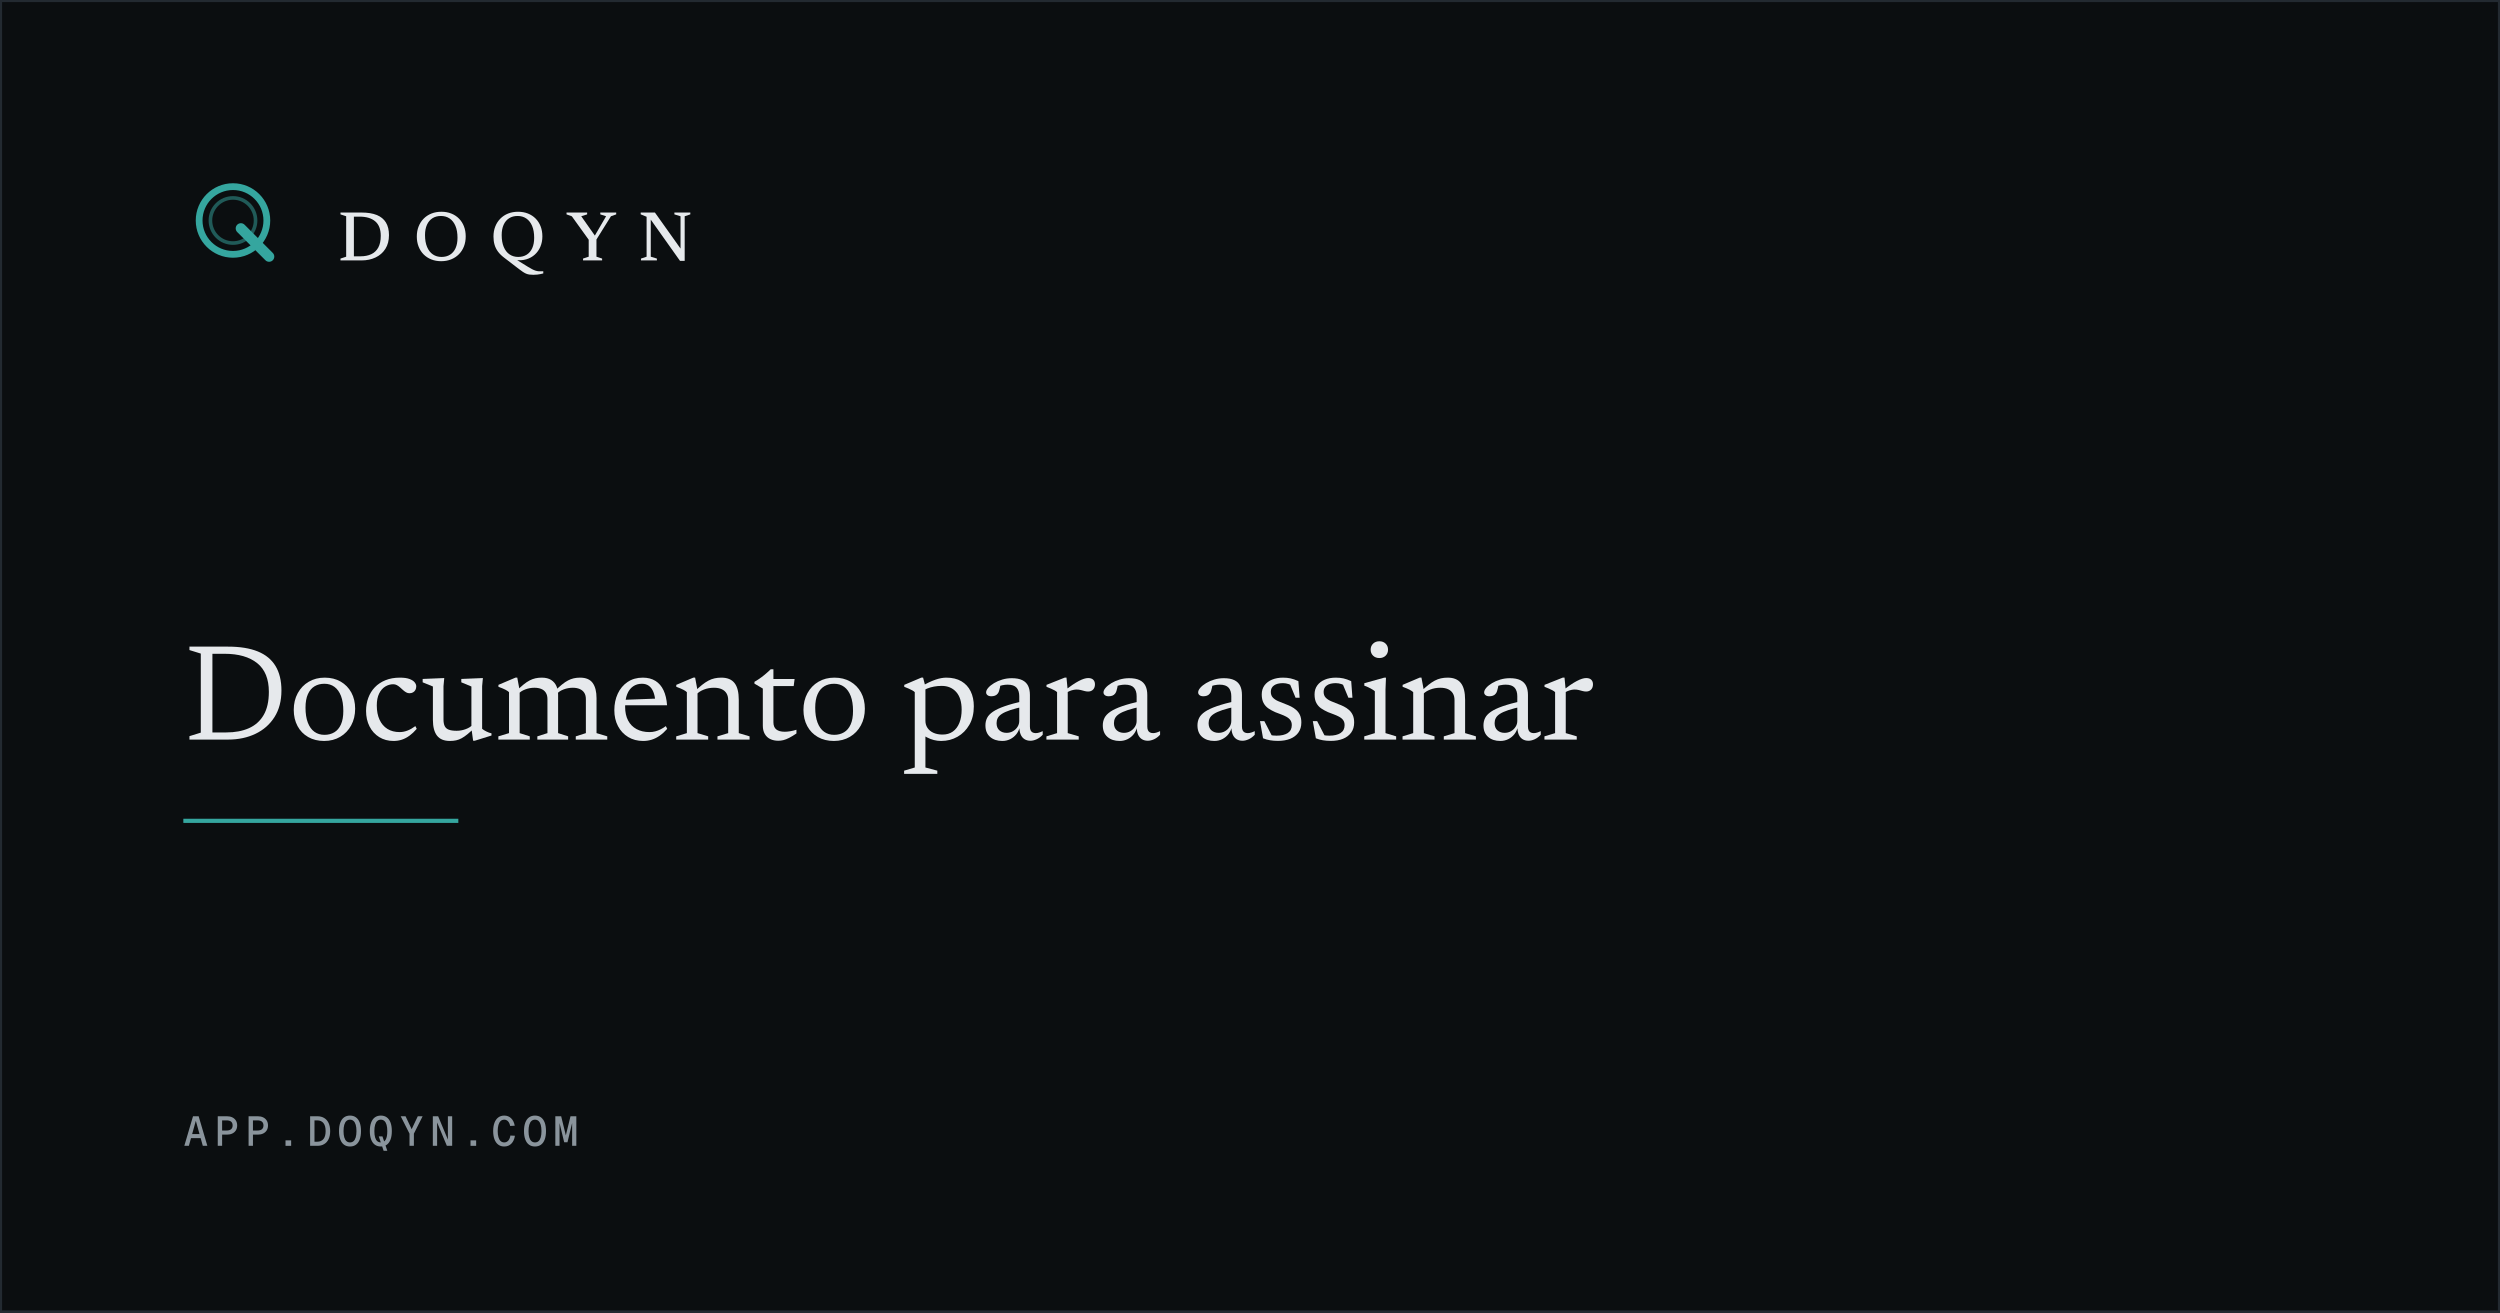
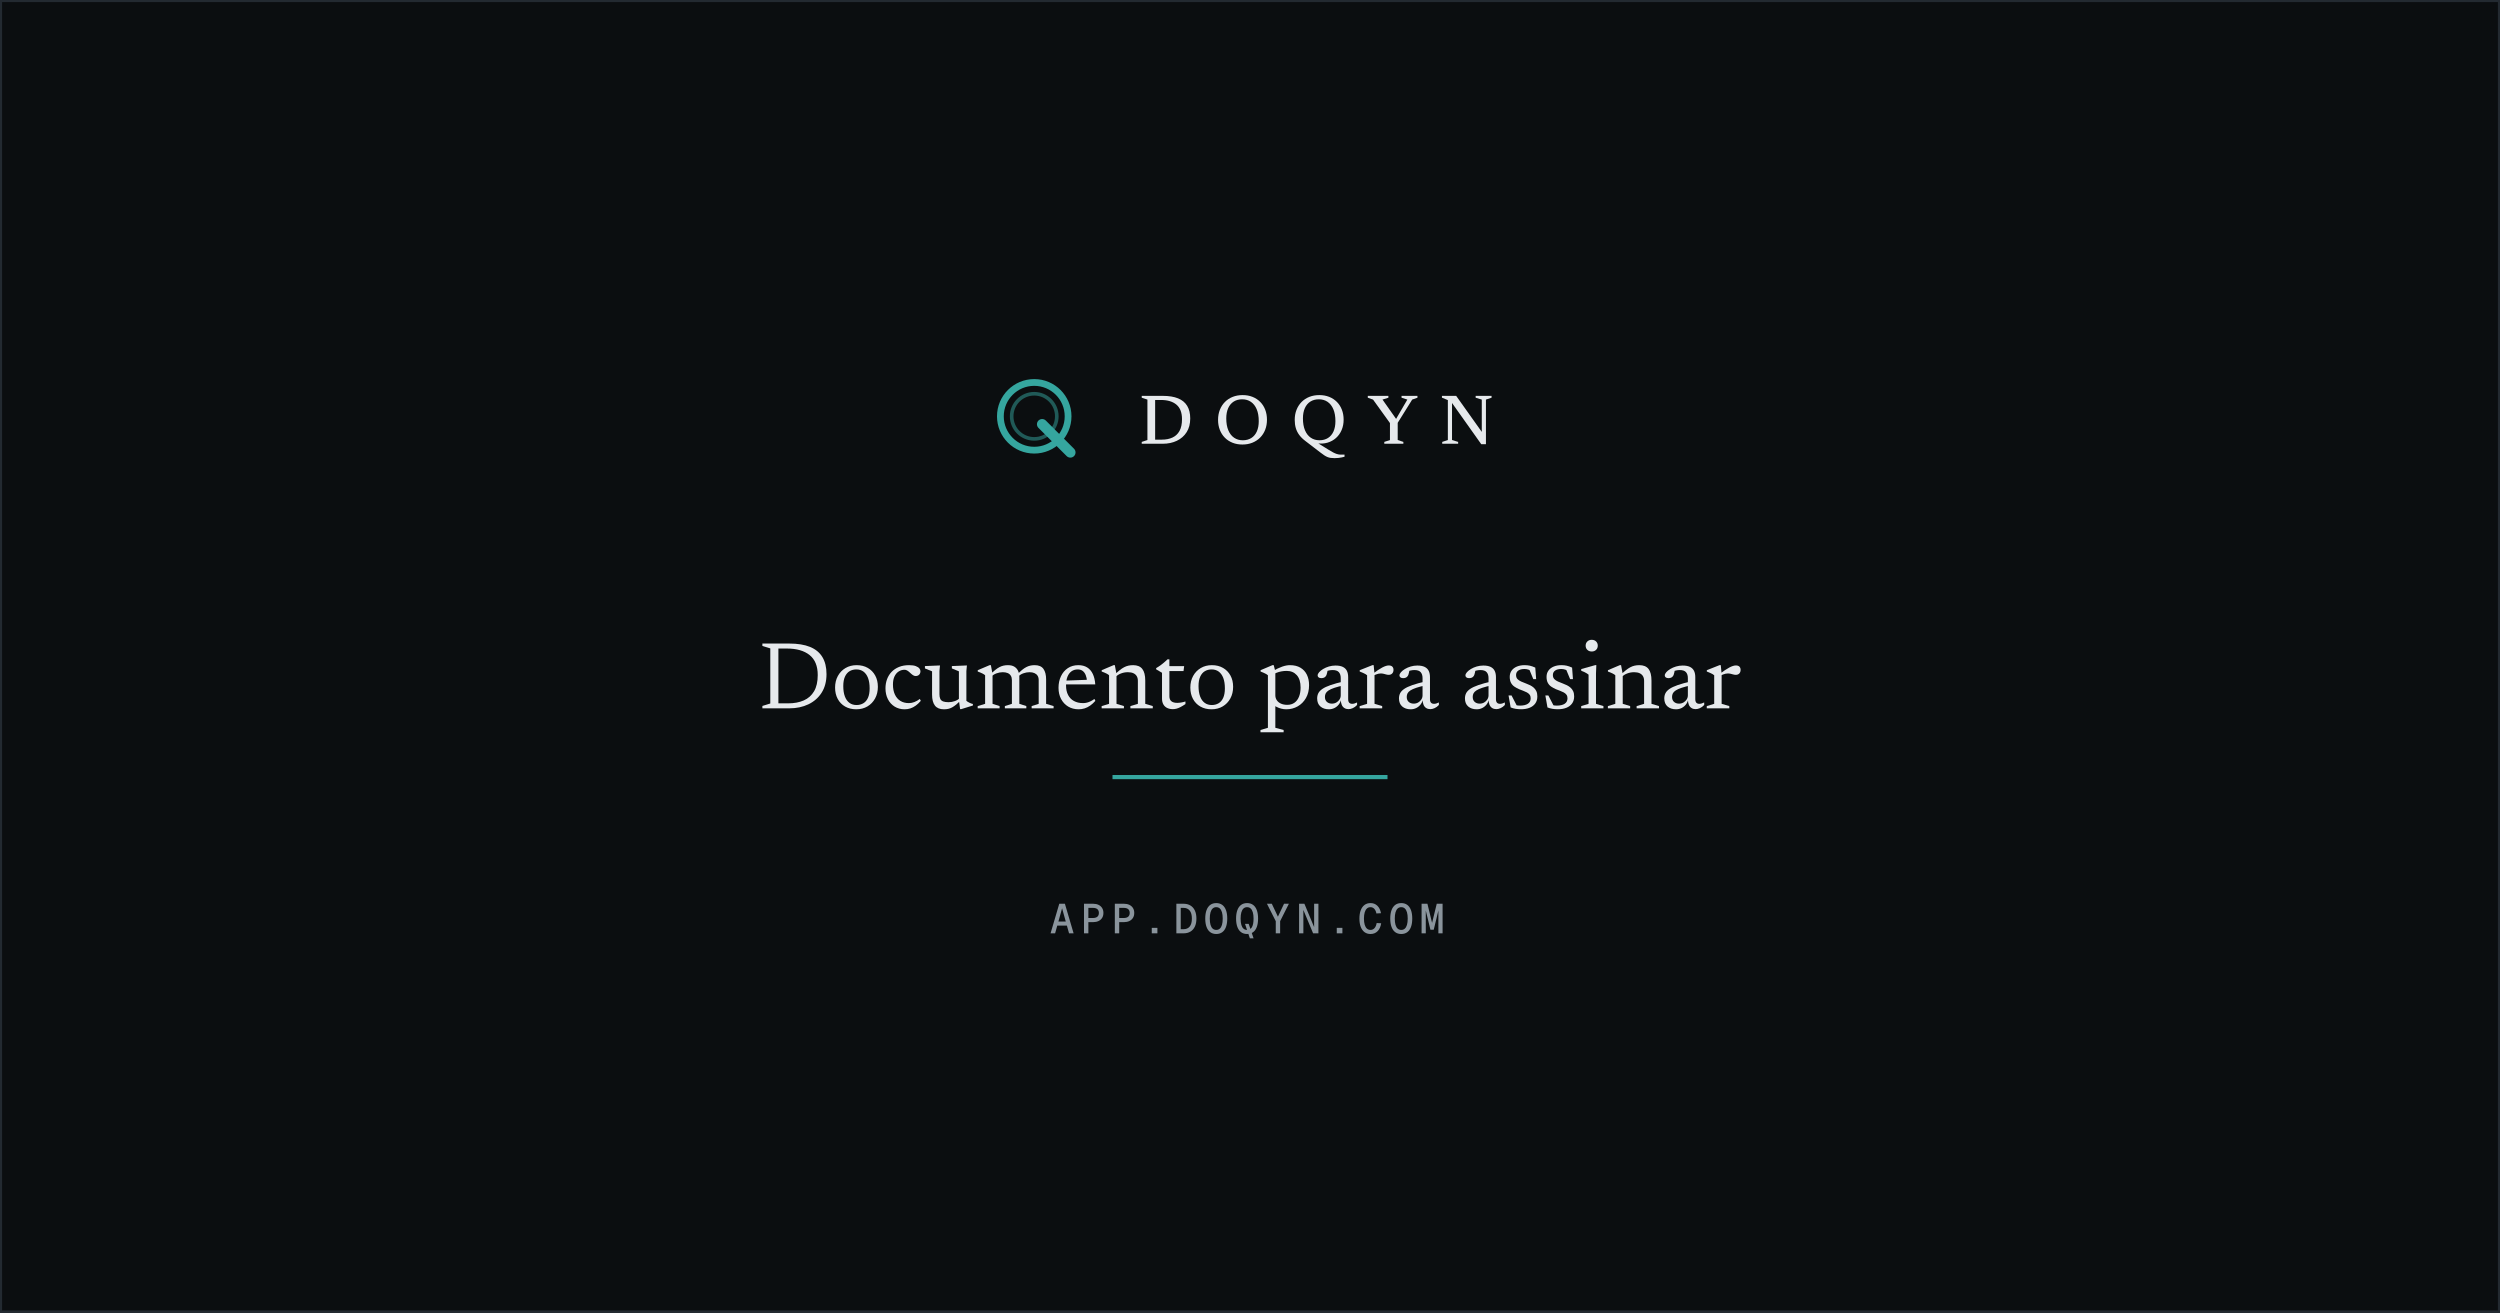
<svg xmlns="http://www.w3.org/2000/svg" width="1200" height="630" viewBox="0 0 1200 630">
  <rect width="1200" height="630" fill="#0b0e10" />
  <rect x="0" y="0" width="1200" height="630" fill="none" stroke="#232a31" stroke-width="2" />
-   <g transform="translate(88 82) scale(1.08333)" fill="none" stroke="#35A69F">
+   <g transform="translate(472.6 176) scale(1.08333)" fill="none" stroke="#35A69F">
    <circle cx="22" cy="22" r="15" stroke-width="3" />
    <circle cx="22" cy="22" r="10" stroke-width="1.6" opacity="0.5" />
    <path d="M25.5 25.5 L38 38" stroke-width="4.6" stroke-linecap="round" />
  </g>
-   <g transform="translate(162 125)" fill="#E6E9EC">
+   <g transform="translate(546.6 213)" fill="#E6E9EC">
    <path transform="translate(0.00 0) scale(0.017 -0.017)" d="M1221.399 693.8Q1221.399 971.2 1064.699 1103.599Q908 1235.999 626.202 1235.999H343.401L335.001 1352H677.602Q937.602 1352 1109.602 1282.0Q1281.602 1212 1367.602 1070.0Q1453.602 928 1453.602 714Q1453.602 487 1352.602 327.5Q1251.602 168 1076.102 84.0Q900.602 0 677.602 0H335.001L343.401 116.001H651.602Q825.201 116.001 952.9 175.601Q1080.599 235.201 1150.999 362.6Q1221.399 490 1221.399 693.8ZM84.2 0V52.2L244.799 105V1247L84.2 1299.8V1352H462.802V0Z" />
    <path transform="translate(36.50 0) scale(0.017 -0.017)" d="M786.201 1374Q939.201 1374 1065.101 1323.9Q1191.001 1273.8 1282.501 1181.4Q1374.001 1089 1423.501 961.4Q1473.001 833.8 1473.001 678Q1473.001 523.6 1422.901 395Q1372.801 266.4 1279.701 173.1Q1186.601 79.8 1059.901 28.9Q933.2 -22 779 -22Q627 -22 500.5 28.6Q374 79.2 283 171.6Q192 264 142.1 392.1Q92.2 520.2 92.2 674Q92.2 829.4 142.8 957.5Q193.4 1085.6 286 1179.5Q378.6 1273.4 505.7 1323.7Q632.8 1374 786.201 1374ZM791 98.001Q930 98.001 1031.299 162.001Q1132.599 226 1186.898 346.9Q1241.198 467.8 1241.198 637.799Q1241.198 837.2 1182.998 974.4Q1124.799 1111.599 1019.699 1183.299Q914.6 1254.999 774 1254.999Q635.201 1254.999 534.302 1190.999Q433.402 1127 378.702 1006.2Q324.003 885.4 324.003 715.201Q324.003 516.8 382.602 378.6Q441.202 240.401 546.402 169.201Q651.601 98.001 791 98.001Z" />
    <path transform="translate(73.30 0) scale(0.017 -0.017)" d="M810.598 -242.599 393.799 77.2Q285.799 158.6 219.299 248.8Q152.8 339 122.5 443.5Q92.2 548 92.2 674Q92.2 829.4 142.8 957.5Q193.4 1085.6 286 1179.5Q378.6 1273.4 505.7 1323.7Q632.8 1374 786.201 1374Q939.201 1374 1065.101 1323.9Q1191.001 1273.8 1282.501 1181.4Q1374.001 1089 1423.501 961.4Q1473.001 833.8 1473.001 678Q1473.001 520 1416.901 387.6Q1360.801 255.2 1258.301 163.2Q1155.801 71.2 1016.801 30.3Q877.801 -10.6 712.001 13.4L678.601 58.6L1060.001 -177.199Q1130.201 -219.999 1182.101 -247.199Q1234.001 -274.399 1279.901 -289.099Q1325.801 -303.799 1377.601 -307.099Q1429.401 -310.399 1498.401 -306.399V-367.2Q1462.601 -376.4 1421.501 -385.4Q1380.401 -394.4 1330.101 -400.3Q1279.801 -406.2 1218.2 -406.2Q1155.399 -406.2 1107.999 -399.5Q1060.599 -392.8 1017.498 -375.5Q974.398 -358.2 925.398 -326Q876.398 -293.8 810.598 -242.599ZM791 98.401Q930 98.401 1031.299 162.401Q1132.599 226.4 1186.898 347.2Q1241.198 468 1241.198 637.799Q1241.198 837.2 1182.998 974.4Q1124.799 1111.599 1019.699 1183.299Q914.6 1254.999 774 1254.999Q635.201 1254.999 534.302 1190.999Q433.402 1127 378.702 1006.2Q324.003 885.4 324.003 715.201Q324.003 517 382.602 378.901Q441.202 240.801 546.402 169.601Q651.601 98.401 791 98.401Z" />
    <path transform="translate(110.11 0) scale(0.017 -0.017)" d="M138.8 1246.2 -10.2 1299.8V1352H571.603V1299.8L405.203 1247.2L826.403 648.801L759.202 650.001L1106.802 1247.2L943.002 1299.8V1352H1392.202V1299.8L1244.003 1247.2L834.603 590.8V105L994.402 52.2V0H455.8V52.2L615.6 105V584Z" />
    <path transform="translate(144.18 0) scale(0.017 -0.017)" d="M246.399 105V1232.6L79.399 1301V1352H481.403L1263.601 251.202L1204.401 175.802V1247L1031.201 1299.8V1352H1480.801V1299.8L1321.801 1247V-12.8H1189.598L322.4 1209.8L364 1241V105L537 52.2V0H87.4V52.2Z" />
  </g>
-   <g transform="translate(88 355)" fill="#E6E9EC">
-     <path transform="translate(0.00 0) scale(0.033 -0.033)" d="M1244 694Q1244 976 1074.0 1112.0Q904 1248 599 1248H319V1352H651Q911 1352 1083.0 1282.0Q1255 1212 1341.0 1070.0Q1427 928 1427 714Q1427 487 1326.0 327.5Q1225 168 1049.5 84.0Q874 0 651 0H319V104H626Q814 104 952.5 165.0Q1091 226 1167.5 356.0Q1244 486 1244 694ZM89 0V50L254 101V1251L89 1302V1352H423V0Z" />
-     <path transform="translate(50.36 0) scale(0.033 -0.033)" d="M527 69Q608 69 670.0 106.0Q732 143 766.5 220.0Q801 297 801 416Q801 546 767.5 633.5Q734 721 672.5 766.5Q611 812 525 812Q444 812 382.5 775.0Q321 738 286.0 661.0Q251 584 251 464Q251 336 284.5 247.5Q318 159 380.0 114.0Q442 69 527 69ZM522 -20Q390 -20 290.0 37.0Q190 94 135.0 196.5Q80 299 80 432Q80 569 138.0 675.0Q196 781 297.5 841.0Q399 901 530 901Q663 901 762.5 843.5Q862 786 917.5 684.5Q973 583 973 449Q973 312 915.0 206.0Q857 100 755.5 40.0Q654 -20 522 -20Z" />
-     <path transform="translate(85.07 0) scale(0.033 -0.033)" d="M572 901Q661 901 713.0 881.0Q765 861 787.5 832.0Q810 803 810 775Q810 745 798.0 722.5Q786 700 763.5 687.0Q741 674 711 674Q686 674 663.0 687.0Q640 700 618.0 720.0Q596 740 574.0 759.5Q552 779 528.0 792.0Q504 805 476 805Q414 805 359.0 771.5Q304 738 270.0 669.5Q236 601 236 496Q236 376 276.0 289.0Q316 202 390.5 155.5Q465 109 568 109Q626 109 683.5 131.5Q741 154 797 196L817 156Q766 97 712.5 57.5Q659 18 601.5 -1.0Q544 -20 479 -20Q362 -20 271.5 36.0Q181 92 130.5 191.0Q80 290 80 418Q80 519 112.5 607.0Q145 695 207.5 760.5Q270 826 362.0 863.5Q454 901 572 901Z" />
-     <path transform="translate(113.92 0) scale(0.033 -0.033)" d="M332 294Q332 233 349.5 196.5Q367 160 409.0 144.0Q451 128 523 128Q591 128 655.5 152.0Q720 176 751 212L785 173Q728 117 682.5 79.5Q637 42 597.0 20.0Q557 -2 515.5 -11.0Q474 -20 425 -20Q298 -20 238.0 57.0Q178 134 178 287V772L29 833V882L343 895L332 776ZM763 -17 738 165V772L591 833V882L905 895L894 776V157Q903 148 919.5 138.0Q936 128 955.5 118.0Q975 108 994.5 101.0Q1014 94 1030 91V59L786 -17Z" />
-     <path transform="translate(149.33 0) scale(0.033 -0.033)" d="M367 713V94L514 47V0H57V47L212 94V690Q196 706 161.0 724.5Q126 743 58 768V796L308 902H332ZM926 653V94L1072 47V0H624V47L771 94V589Q771 644 748.0 681.0Q725 718 682.5 736.0Q640 754 581 754Q514 754 449.5 730.0Q385 706 355 670L322 708Q378 764 423.5 801.0Q469 838 511.5 860.0Q554 882 596.5 891.5Q639 901 688 901Q773 901 825.5 867.0Q878 833 902.0 777.0Q926 721 926 653ZM1485 602V94L1641 47V0H1183V47L1330 94V588Q1330 645 1306.5 681.0Q1283 717 1240.5 735.5Q1198 754 1140 754Q1072 754 1007.5 730.0Q943 706 913 669L880 708Q936 763 982.0 800.5Q1028 838 1070.0 860.0Q1112 882 1154.5 891.5Q1197 901 1246 901Q1373 901 1429.0 823.5Q1485 746 1485 602Z" />
-     <path transform="translate(204.24 0) scale(0.033 -0.033)" d="M494 901Q602 901 677.5 854.0Q753 807 795.5 717.5Q838 628 847 499H208L209 578L742 598L676 559Q670 638 647.0 694.5Q624 751 583.0 781.5Q542 812 481 812Q407 812 352.0 773.5Q297 735 267.0 660.5Q237 586 237 476Q237 360 280.0 278.0Q323 196 403.0 152.5Q483 109 592 109Q635 109 675.0 119.5Q715 130 754.0 149.5Q793 169 829 196L849 156Q797 97 741.0 57.5Q685 18 625.0 -1.0Q565 -20 499 -20Q376 -20 281.5 37.0Q187 94 133.5 195.0Q80 296 80 428Q80 561 130.0 668.0Q180 775 273.0 838.0Q366 901 494 901Z" />
-     <path transform="translate(234.70 0) scale(0.033 -0.033)" d="M367 713V94L522 47V0H57V47L212 94V690Q196 706 161.0 724.5Q126 743 58 768V796L308 902H332ZM657 47 813 94V574Q813 631 789.5 671.0Q766 711 720.0 732.5Q674 754 605 754Q527 754 458.5 727.0Q390 700 358 662L322 695Q382 755 431.5 794.5Q481 834 525.5 857.5Q570 881 616.0 891.0Q662 901 714 901Q843 901 905.0 822.5Q967 744 967 577V94L1124 47V0H657Z" />
-     <path transform="translate(272.48 0) scale(0.033 -0.033)" d="M326 252Q326 181 368.0 147.5Q410 114 490 114Q526 114 569.0 121.0Q612 128 661 143V89Q600 48 554.0 24.5Q508 1 471.0 -8.0Q434 -17 399 -17Q331 -17 280.0 7.5Q229 32 200.5 81.5Q172 131 172 203V742L50 814V840Q78 856 103.0 872.5Q128 889 151.5 906.5Q175 924 197.0 942.0Q219 960 241.5 980.5Q264 1001 287 1023H326V850ZM266 778 267 881H634L621 778Z" />
-     <path transform="translate(295.02 0) scale(0.033 -0.033)" d="M527 69Q608 69 670.0 106.0Q732 143 766.5 220.0Q801 297 801 416Q801 546 767.5 633.5Q734 721 672.5 766.5Q611 812 525 812Q444 812 382.5 775.0Q321 738 286.0 661.0Q251 584 251 464Q251 336 284.5 247.5Q318 159 380.0 114.0Q442 69 527 69ZM522 -20Q390 -20 290.0 37.0Q190 94 135.0 196.5Q80 299 80 432Q80 569 138.0 675.0Q196 781 297.5 841.0Q399 901 530 901Q663 901 762.5 843.5Q862 786 917.5 684.5Q973 583 973 449Q973 312 915.0 206.0Q857 100 755.5 40.0Q654 -20 522 -20Z" />
-     <path transform="translate(344.85 0) scale(0.033 -0.033)" d="M871 435Q871 604 791.5 692.5Q712 781 581 781Q523 781 469.5 771.0Q416 761 368.0 741.5Q320 722 278 692V769Q338 805 390.5 830.0Q443 855 489.0 871.0Q535 887 574.5 894.0Q614 901 647 901Q778 901 867.0 848.5Q956 796 1002.0 702.0Q1048 608 1048 484Q1048 328 983.0 215.0Q918 102 810.5 41.0Q703 -20 573 -20Q517 -20 466.0 -6.5Q415 7 366.5 32.0Q318 57 271 93H344V-406L517 -452V-499H34V-452L189 -406V690Q176 703 154.5 715.0Q133 727 103.0 740.5Q73 754 36 768V796L286 902H310L344 770V273Q344 214 375.0 168.5Q406 123 462.0 98.0Q518 73 593 73Q681 73 743.0 117.0Q805 161 838.0 243.0Q871 325 871 435Z" />
-     <path transform="translate(382.07 0) scale(0.033 -0.033)" d="M652 563 657 482Q531 456 451.0 429.0Q371 402 327.5 373.5Q284 345 267.5 312.0Q251 279 251 239Q251 171 292.0 134.5Q333 98 397 98Q448 98 489.5 122.0Q531 146 556.0 185.5Q581 225 581 271V631Q581 710 542.0 754.5Q503 799 411 799Q376 799 334.5 790.5Q293 782 255 764L310 815Q306 784 300.0 755.5Q294 727 286.5 704.5Q279 682 267 668Q251 647 226.5 638.5Q202 630 175 630Q139 630 119.0 646.0Q99 662 99 686Q99 718 130.0 753.5Q161 789 214.0 821.0Q267 853 333.5 873.0Q400 893 472 893Q567 893 625.0 864.5Q683 836 709.5 782.0Q736 728 736 649V190Q736 157 745.5 136.0Q755 115 774.0 104.5Q793 94 821 94Q844 94 870.0 102.0Q896 110 922 123V70Q880 25 832.5 4.0Q785 -17 744 -17Q694 -17 657.5 6.0Q621 29 602.0 73.0Q583 117 583 180L589 188Q576 126 539.5 79.5Q503 33 450.0 6.5Q397 -20 334 -20Q225 -20 157.0 38.5Q89 97 89 207Q89 266 113.0 314.5Q137 363 198.0 405.0Q259 447 369.5 485.5Q480 524 652 563Z" />
-     <path transform="translate(412.40 0) scale(0.033 -0.033)" d="M664 895Q714 895 738.5 870.0Q763 845 763 804Q763 756 736.0 727.5Q709 699 663 699Q637 699 610.5 706.5Q584 714 556.0 721.0Q528 728 496 728Q473 728 446.0 722.0Q419 716 392.0 704.5Q365 693 344 677L320 712Q384 761 435.0 795.5Q486 830 528.0 852.0Q570 874 603.5 884.5Q637 895 664 895ZM367 713V94L527 47V0H57V47L212 94V690Q199 703 177.0 715.0Q155 727 125.0 740.5Q95 754 58 768V796L325 902H349Z" />
-     <path transform="translate(438.41 0) scale(0.033 -0.033)" d="M652 563 657 482Q531 456 451.0 429.0Q371 402 327.5 373.5Q284 345 267.5 312.0Q251 279 251 239Q251 171 292.0 134.5Q333 98 397 98Q448 98 489.5 122.0Q531 146 556.0 185.5Q581 225 581 271V631Q581 710 542.0 754.5Q503 799 411 799Q376 799 334.5 790.5Q293 782 255 764L310 815Q306 784 300.0 755.5Q294 727 286.5 704.5Q279 682 267 668Q251 647 226.5 638.5Q202 630 175 630Q139 630 119.0 646.0Q99 662 99 686Q99 718 130.0 753.5Q161 789 214.0 821.0Q267 853 333.5 873.0Q400 893 472 893Q567 893 625.0 864.5Q683 836 709.5 782.0Q736 728 736 649V190Q736 157 745.5 136.0Q755 115 774.0 104.5Q793 94 821 94Q844 94 870.0 102.0Q896 110 922 123V70Q880 25 832.5 4.0Q785 -17 744 -17Q694 -17 657.5 6.0Q621 29 602.0 73.0Q583 117 583 180L589 188Q576 126 539.5 79.5Q503 33 450.0 6.5Q397 -20 334 -20Q225 -20 157.0 38.5Q89 97 89 207Q89 266 113.0 314.5Q137 363 198.0 405.0Q259 447 369.5 485.5Q480 524 652 563Z" />
-     <path transform="translate(483.85 0) scale(0.033 -0.033)" d="M652 563 657 482Q531 456 451.0 429.0Q371 402 327.5 373.5Q284 345 267.5 312.0Q251 279 251 239Q251 171 292.0 134.5Q333 98 397 98Q448 98 489.5 122.0Q531 146 556.0 185.5Q581 225 581 271V631Q581 710 542.0 754.5Q503 799 411 799Q376 799 334.5 790.5Q293 782 255 764L310 815Q306 784 300.0 755.5Q294 727 286.5 704.5Q279 682 267 668Q251 647 226.5 638.5Q202 630 175 630Q139 630 119.0 646.0Q99 662 99 686Q99 718 130.0 753.5Q161 789 214.0 821.0Q267 853 333.5 873.0Q400 893 472 893Q567 893 625.0 864.5Q683 836 709.5 782.0Q736 728 736 649V190Q736 157 745.5 136.0Q755 115 774.0 104.5Q793 94 821 94Q844 94 870.0 102.0Q896 110 922 123V70Q880 25 832.5 4.0Q785 -17 744 -17Q694 -17 657.5 6.0Q621 29 602.0 73.0Q583 117 583 180L589 188Q576 126 539.5 79.5Q503 33 450.0 6.5Q397 -20 334 -20Q225 -20 157.0 38.5Q89 97 89 207Q89 266 113.0 314.5Q137 363 198.0 405.0Q259 447 369.5 485.5Q480 524 652 563Z" />
-     <path transform="translate(514.17 0) scale(0.033 -0.033)" d="M415 901Q474 901 524.5 890.0Q575 879 638 850L656 609H597L496 853L579 765Q536 793 496.5 807.0Q457 821 414 821Q330 821 283.5 788.0Q237 755 237 695Q237 642 266.5 611.0Q296 580 344.0 559.0Q392 538 448 517Q490 502 531.0 481.5Q572 461 606.0 431.0Q640 401 660.5 357.0Q681 313 681 248Q681 162 638.0 102.0Q595 42 519.0 11.5Q443 -19 342 -19Q280 -19 226.0 -10.0Q172 -1 124 19L80 268H143L274 14L152 96Q190 79 218.0 70.5Q246 62 270.5 59.5Q295 57 320 57Q425 57 483.5 95.5Q542 134 542 210Q542 255 520.5 284.0Q499 313 462.5 332.5Q426 352 383.5 367.5Q341 383 301 399Q247 423 202.5 453.0Q158 483 131.5 532.0Q105 581 105 657Q105 734 145.0 788.5Q185 843 255.0 872.0Q325 901 415 901Z" />
-     <path transform="translate(539.52 0) scale(0.033 -0.033)" d="M415 901Q474 901 524.5 890.0Q575 879 638 850L656 609H597L496 853L579 765Q536 793 496.5 807.0Q457 821 414 821Q330 821 283.5 788.0Q237 755 237 695Q237 642 266.5 611.0Q296 580 344.0 559.0Q392 538 448 517Q490 502 531.0 481.5Q572 461 606.0 431.0Q640 401 660.5 357.0Q681 313 681 248Q681 162 638.0 102.0Q595 42 519.0 11.5Q443 -19 342 -19Q280 -19 226.0 -10.0Q172 -1 124 19L80 268H143L274 14L152 96Q190 79 218.0 70.5Q246 62 270.5 59.5Q295 57 320 57Q425 57 483.5 95.5Q542 134 542 210Q542 255 520.5 284.0Q499 313 462.5 332.5Q426 352 383.5 367.5Q341 383 301 399Q247 423 202.5 453.0Q158 483 131.5 532.0Q105 581 105 657Q105 734 145.0 788.5Q185 843 255.0 872.0Q325 901 415 901Z" />
-     <path transform="translate(564.86 0) scale(0.033 -0.033)" d="M280 1186Q224 1186 188.5 1220.5Q153 1255 153 1308Q153 1361 188.5 1395.5Q224 1430 280 1430Q336 1430 371.0 1395.5Q406 1361 406 1308Q406 1255 371.0 1220.5Q336 1186 280 1186ZM376 901 369 728V94L524 47V0H60V47L214 94V703Q203 714 178.0 729.0Q153 744 122.5 759.0Q92 774 61 784V820L351 901Z" />
-     <path transform="translate(583.34 0) scale(0.033 -0.033)" d="M367 713V94L522 47V0H57V47L212 94V690Q196 706 161.0 724.5Q126 743 58 768V796L308 902H332ZM657 47 813 94V574Q813 631 789.5 671.0Q766 711 720.0 732.5Q674 754 605 754Q527 754 458.5 727.0Q390 700 358 662L322 695Q382 755 431.5 794.5Q481 834 525.5 857.5Q570 881 616.0 891.0Q662 901 714 901Q843 901 905.0 822.5Q967 744 967 577V94L1124 47V0H657Z" />
-     <path transform="translate(621.13 0) scale(0.033 -0.033)" d="M652 563 657 482Q531 456 451.0 429.0Q371 402 327.5 373.5Q284 345 267.5 312.0Q251 279 251 239Q251 171 292.0 134.5Q333 98 397 98Q448 98 489.5 122.0Q531 146 556.0 185.5Q581 225 581 271V631Q581 710 542.0 754.5Q503 799 411 799Q376 799 334.5 790.5Q293 782 255 764L310 815Q306 784 300.0 755.5Q294 727 286.5 704.5Q279 682 267 668Q251 647 226.5 638.5Q202 630 175 630Q139 630 119.0 646.0Q99 662 99 686Q99 718 130.0 753.5Q161 789 214.0 821.0Q267 853 333.5 873.0Q400 893 472 893Q567 893 625.0 864.5Q683 836 709.5 782.0Q736 728 736 649V190Q736 157 745.5 136.0Q755 115 774.0 104.5Q793 94 821 94Q844 94 870.0 102.0Q896 110 922 123V70Q880 25 832.5 4.0Q785 -17 744 -17Q694 -17 657.5 6.0Q621 29 602.0 73.0Q583 117 583 180L589 188Q576 126 539.5 79.5Q503 33 450.0 6.5Q397 -20 334 -20Q225 -20 157.0 38.5Q89 97 89 207Q89 266 113.0 314.5Q137 363 198.0 405.0Q259 447 369.5 485.5Q480 524 652 563Z" />
-     <path transform="translate(651.45 0) scale(0.033 -0.033)" d="M664 895Q714 895 738.5 870.0Q763 845 763 804Q763 756 736.0 727.5Q709 699 663 699Q637 699 610.5 706.5Q584 714 556.0 721.0Q528 728 496 728Q473 728 446.0 722.0Q419 716 392.0 704.5Q365 693 344 677L320 712Q384 761 435.0 795.5Q486 830 528.0 852.0Q570 874 603.5 884.5Q637 895 664 895ZM367 713V94L527 47V0H57V47L212 94V690Q199 703 177.0 715.0Q155 727 125.0 740.5Q95 754 58 768V796L325 902H349Z" />
+   <g transform="translate(363.9 340)" fill="#E6E9EC">
+     <path transform="translate(0.00 0) scale(0.023 -0.023)" d="M1244 694Q1244 976 1074.0 1112.0Q904 1248 599 1248H319V1352H651Q911 1352 1083.0 1282.0Q1255 1212 1341.0 1070.0Q1427 928 1427 714Q1427 487 1326.0 327.5Q1225 168 1049.5 84.0Q874 0 651 0H319V104H626Q814 104 952.5 165.0Q1091 226 1167.5 356.0Q1244 486 1244 694ZM89 0V50L254 101V1251L89 1302V1352H423V0Z" />
+     <path transform="translate(35.10 0) scale(0.023 -0.023)" d="M527 69Q608 69 670.0 106.0Q732 143 766.5 220.0Q801 297 801 416Q801 546 767.5 633.5Q734 721 672.5 766.5Q611 812 525 812Q444 812 382.5 775.0Q321 738 286.0 661.0Q251 584 251 464Q251 336 284.5 247.5Q318 159 380.0 114.0Q442 69 527 69ZM522 -20Q390 -20 290.0 37.0Q190 94 135.0 196.5Q80 299 80 432Q80 569 138.0 675.0Q196 781 297.5 841.0Q399 901 530 901Q663 901 762.5 843.5Q862 786 917.5 684.5Q973 583 973 449Q973 312 915.0 206.0Q857 100 755.5 40.0Q654 -20 522 -20Z" />
+     <path transform="translate(59.29 0) scale(0.023 -0.023)" d="M572 901Q661 901 713.0 881.0Q765 861 787.5 832.0Q810 803 810 775Q810 745 798.0 722.5Q786 700 763.5 687.0Q741 674 711 674Q686 674 663.0 687.0Q640 700 618.0 720.0Q596 740 574.0 759.5Q552 779 528.0 792.0Q504 805 476 805Q414 805 359.0 771.5Q304 738 270.0 669.5Q236 601 236 496Q236 376 276.0 289.0Q316 202 390.5 155.5Q465 109 568 109Q626 109 683.5 131.5Q741 154 797 196L817 156Q766 97 712.5 57.5Q659 18 601.5 -1.0Q544 -20 479 -20Q362 -20 271.5 36.0Q181 92 130.5 191.0Q80 290 80 418Q80 519 112.5 607.0Q145 695 207.5 760.5Q270 826 362.0 863.5Q454 901 572 901Z" />
+     <path transform="translate(79.40 0) scale(0.023 -0.023)" d="M332 294Q332 233 349.5 196.5Q367 160 409.0 144.0Q451 128 523 128Q591 128 655.5 152.0Q720 176 751 212L785 173Q728 117 682.5 79.5Q637 42 597.0 20.0Q557 -2 515.5 -11.0Q474 -20 425 -20Q298 -20 238.0 57.0Q178 134 178 287V772L29 833V882L343 895L332 776ZM763 -17 738 165V772L591 833V882L905 895L894 776V157Q903 148 919.5 138.0Q936 128 955.5 118.0Q975 108 994.5 101.0Q1014 94 1030 91V59L786 -17Z" />
+     <path transform="translate(104.08 0) scale(0.023 -0.023)" d="M367 713V94L514 47V0H57V47L212 94V690Q196 706 161.0 724.5Q126 743 58 768V796L308 902H332ZM926 653V94L1072 47V0H624V47L771 94V589Q771 644 748.0 681.0Q725 718 682.5 736.0Q640 754 581 754Q514 754 449.5 730.0Q385 706 355 670L322 708Q378 764 423.5 801.0Q469 838 511.5 860.0Q554 882 596.5 891.5Q639 901 688 901Q773 901 825.5 867.0Q878 833 902.0 777.0Q926 721 926 653ZM1485 602V94L1641 47V0H1183V47L1330 94V588Q1330 645 1306.5 681.0Q1283 717 1240.5 735.5Q1198 754 1140 754Q1072 754 1007.5 730.0Q943 706 913 669L880 708Q936 763 982.0 800.5Q1028 838 1070.0 860.0Q1112 882 1154.5 891.5Q1197 901 1246 901Q1373 901 1429.0 823.5Q1485 746 1485 602Z" />
+     <path transform="translate(142.35 0) scale(0.023 -0.023)" d="M494 901Q602 901 677.5 854.0Q753 807 795.5 717.5Q838 628 847 499H208L209 578L742 598L676 559Q670 638 647.0 694.5Q624 751 583.0 781.5Q542 812 481 812Q407 812 352.0 773.5Q297 735 267.0 660.5Q237 586 237 476Q237 360 280.0 278.0Q323 196 403.0 152.5Q483 109 592 109Q635 109 675.0 119.5Q715 130 754.0 149.5Q793 169 829 196L849 156Q797 97 741.0 57.5Q685 18 625.0 -1.0Q565 -20 499 -20Q376 -20 281.5 37.0Q187 94 133.5 195.0Q80 296 80 428Q80 561 130.0 668.0Q180 775 273.0 838.0Q366 901 494 901Z" />
+     <path transform="translate(163.58 0) scale(0.023 -0.023)" d="M367 713V94L522 47V0H57V47L212 94V690Q196 706 161.0 724.5Q126 743 58 768V796L308 902H332ZM657 47 813 94V574Q813 631 789.5 671.0Q766 711 720.0 732.5Q674 754 605 754Q527 754 458.5 727.0Q390 700 358 662L322 695Q382 755 431.5 794.5Q481 834 525.5 857.5Q570 881 616.0 891.0Q662 901 714 901Q843 901 905.0 822.5Q967 744 967 577V94L1124 47V0H657Z" />
+     <path transform="translate(189.91 0) scale(0.023 -0.023)" d="M326 252Q326 181 368.0 147.5Q410 114 490 114Q526 114 569.0 121.0Q612 128 661 143V89Q600 48 554.0 24.5Q508 1 471.0 -8.0Q434 -17 399 -17Q331 -17 280.0 7.5Q229 32 200.5 81.5Q172 131 172 203V742L50 814V840Q78 856 103.0 872.5Q128 889 151.5 906.5Q175 924 197.0 942.0Q219 960 241.5 980.5Q264 1001 287 1023H326V850ZM266 778 267 881H634L621 778Z" />
+     <path transform="translate(205.62 0) scale(0.023 -0.023)" d="M527 69Q608 69 670.0 106.0Q732 143 766.5 220.0Q801 297 801 416Q801 546 767.5 633.5Q734 721 672.5 766.5Q611 812 525 812Q444 812 382.5 775.0Q321 738 286.0 661.0Q251 584 251 464Q251 336 284.5 247.5Q318 159 380.0 114.0Q442 69 527 69ZM522 -20Q390 -20 290.0 37.0Q190 94 135.0 196.5Q80 299 80 432Q80 569 138.0 675.0Q196 781 297.5 841.0Q399 901 530 901Q663 901 762.5 843.5Q862 786 917.5 684.5Q973 583 973 449Q973 312 915.0 206.0Q857 100 755.5 40.0Q654 -20 522 -20Z" />
+     <path transform="translate(240.35 0) scale(0.023 -0.023)" d="M871 435Q871 604 791.5 692.5Q712 781 581 781Q523 781 469.5 771.0Q416 761 368.0 741.5Q320 722 278 692V769Q338 805 390.5 830.0Q443 855 489.0 871.0Q535 887 574.5 894.0Q614 901 647 901Q778 901 867.0 848.5Q956 796 1002.0 702.0Q1048 608 1048 484Q1048 328 983.0 215.0Q918 102 810.5 41.0Q703 -20 573 -20Q517 -20 466.0 -6.5Q415 7 366.5 32.0Q318 57 271 93H344V-406L517 -452V-499H34V-452L189 -406V690Q176 703 154.5 715.0Q133 727 103.0 740.5Q73 754 36 768V796L286 902H310L344 770V273Q344 214 375.0 168.5Q406 123 462.0 98.0Q518 73 593 73Q681 73 743.0 117.0Q805 161 838.0 243.0Q871 325 871 435Z" />
+     <path transform="translate(266.29 0) scale(0.023 -0.023)" d="M652 563 657 482Q531 456 451.0 429.0Q371 402 327.5 373.5Q284 345 267.5 312.0Q251 279 251 239Q251 171 292.0 134.5Q333 98 397 98Q448 98 489.5 122.0Q531 146 556.0 185.5Q581 225 581 271V631Q581 710 542.0 754.5Q503 799 411 799Q376 799 334.5 790.5Q293 782 255 764L310 815Q306 784 300.0 755.5Q294 727 286.5 704.5Q279 682 267 668Q251 647 226.5 638.5Q202 630 175 630Q139 630 119.0 646.0Q99 662 99 686Q99 718 130.0 753.5Q161 789 214.0 821.0Q267 853 333.5 873.0Q400 893 472 893Q567 893 625.0 864.5Q683 836 709.5 782.0Q736 728 736 649V190Q736 157 745.5 136.0Q755 115 774.0 104.5Q793 94 821 94Q844 94 870.0 102.0Q896 110 922 123V70Q880 25 832.5 4.0Q785 -17 744 -17Q694 -17 657.5 6.0Q621 29 602.0 73.0Q583 117 583 180L589 188Q576 126 539.5 79.5Q503 33 450.0 6.5Q397 -20 334 -20Q225 -20 157.0 38.5Q89 97 89 207Q89 266 113.0 314.5Q137 363 198.0 405.0Q259 447 369.5 485.5Q480 524 652 563Z" />
+     <path transform="translate(287.43 0) scale(0.023 -0.023)" d="M664 895Q714 895 738.5 870.0Q763 845 763 804Q763 756 736.0 727.5Q709 699 663 699Q637 699 610.5 706.5Q584 714 556.0 721.0Q528 728 496 728Q473 728 446.0 722.0Q419 716 392.0 704.5Q365 693 344 677L320 712Q384 761 435.0 795.5Q486 830 528.0 852.0Q570 874 603.5 884.5Q637 895 664 895ZM367 713V94L527 47V0H57V47L212 94V690Q199 703 177.0 715.0Q155 727 125.0 740.5Q95 754 58 768V796L325 902H349Z" />
+     <path transform="translate(305.56 0) scale(0.023 -0.023)" d="M652 563 657 482Q531 456 451.0 429.0Q371 402 327.5 373.5Q284 345 267.5 312.0Q251 279 251 239Q251 171 292.0 134.5Q333 98 397 98Q448 98 489.5 122.0Q531 146 556.0 185.5Q581 225 581 271V631Q581 710 542.0 754.5Q503 799 411 799Q376 799 334.5 790.5Q293 782 255 764L310 815Q306 784 300.0 755.5Q294 727 286.5 704.5Q279 682 267 668Q251 647 226.5 638.5Q202 630 175 630Q139 630 119.0 646.0Q99 662 99 686Q99 718 130.0 753.5Q161 789 214.0 821.0Q267 853 333.5 873.0Q400 893 472 893Q567 893 625.0 864.5Q683 836 709.5 782.0Q736 728 736 649V190Q736 157 745.5 136.0Q755 115 774.0 104.5Q793 94 821 94Q844 94 870.0 102.0Q896 110 922 123V70Q880 25 832.5 4.0Q785 -17 744 -17Q694 -17 657.5 6.0Q621 29 602.0 73.0Q583 117 583 180L589 188Q576 126 539.5 79.5Q503 33 450.0 6.5Q397 -20 334 -20Q225 -20 157.0 38.5Q89 97 89 207Q89 266 113.0 314.5Q137 363 198.0 405.0Q259 447 369.5 485.5Q480 524 652 563Z" />
+     <path transform="translate(337.23 0) scale(0.023 -0.023)" d="M652 563 657 482Q531 456 451.0 429.0Q371 402 327.5 373.5Q284 345 267.5 312.0Q251 279 251 239Q251 171 292.0 134.5Q333 98 397 98Q448 98 489.5 122.0Q531 146 556.0 185.5Q581 225 581 271V631Q581 710 542.0 754.5Q503 799 411 799Q376 799 334.5 790.5Q293 782 255 764L310 815Q306 784 300.0 755.5Q294 727 286.5 704.5Q279 682 267 668Q251 647 226.5 638.5Q202 630 175 630Q139 630 119.0 646.0Q99 662 99 686Q99 718 130.0 753.5Q161 789 214.0 821.0Q267 853 333.5 873.0Q400 893 472 893Q567 893 625.0 864.5Q683 836 709.5 782.0Q736 728 736 649V190Q736 157 745.5 136.0Q755 115 774.0 104.5Q793 94 821 94Q844 94 870.0 102.0Q896 110 922 123V70Q880 25 832.5 4.0Q785 -17 744 -17Q694 -17 657.5 6.0Q621 29 602.0 73.0Q583 117 583 180L589 188Q576 126 539.5 79.5Q503 33 450.0 6.5Q397 -20 334 -20Q225 -20 157.0 38.5Q89 97 89 207Q89 266 113.0 314.5Q137 363 198.0 405.0Q259 447 369.5 485.5Q480 524 652 563Z" />
+     <path transform="translate(358.36 0) scale(0.023 -0.023)" d="M415 901Q474 901 524.5 890.0Q575 879 638 850L656 609H597L496 853L579 765Q536 793 496.5 807.0Q457 821 414 821Q330 821 283.5 788.0Q237 755 237 695Q237 642 266.5 611.0Q296 580 344.0 559.0Q392 538 448 517Q490 502 531.0 481.5Q572 461 606.0 431.0Q640 401 660.5 357.0Q681 313 681 248Q681 162 638.0 102.0Q595 42 519.0 11.5Q443 -19 342 -19Q280 -19 226.0 -10.0Q172 -1 124 19L80 268H143L274 14L152 96Q190 79 218.0 70.5Q246 62 270.5 59.5Q295 57 320 57Q425 57 483.5 95.5Q542 134 542 210Q542 255 520.5 284.0Q499 313 462.5 332.5Q426 352 383.5 367.5Q341 383 301 399Q247 423 202.5 453.0Q158 483 131.5 532.0Q105 581 105 657Q105 734 145.0 788.5Q185 843 255.0 872.0Q325 901 415 901Z" />
+     <path transform="translate(376.03 0) scale(0.023 -0.023)" d="M415 901Q474 901 524.5 890.0Q575 879 638 850L656 609H597L496 853L579 765Q536 793 496.5 807.0Q457 821 414 821Q330 821 283.5 788.0Q237 755 237 695Q237 642 266.5 611.0Q296 580 344.0 559.0Q392 538 448 517Q490 502 531.0 481.5Q572 461 606.0 431.0Q640 401 660.5 357.0Q681 313 681 248Q681 162 638.0 102.0Q595 42 519.0 11.5Q443 -19 342 -19Q280 -19 226.0 -10.0Q172 -1 124 19L80 268H143L274 14L152 96Q190 79 218.0 70.5Q246 62 270.5 59.5Q295 57 320 57Q425 57 483.5 95.5Q542 134 542 210Q542 255 520.5 284.0Q499 313 462.5 332.5Q426 352 383.5 367.5Q341 383 301 399Q247 423 202.5 453.0Q158 483 131.5 532.0Q105 581 105 657Q105 734 145.0 788.5Q185 843 255.0 872.0Q325 901 415 901Z" />
+     <path transform="translate(393.69 0) scale(0.023 -0.023)" d="M280 1186Q224 1186 188.5 1220.5Q153 1255 153 1308Q153 1361 188.5 1395.5Q224 1430 280 1430Q336 1430 371.0 1395.5Q406 1361 406 1308Q406 1255 371.0 1220.5Q336 1186 280 1186ZM376 901 369 728V94L524 47V0H60V47L214 94V703Q203 714 178.0 729.0Q153 744 122.5 759.0Q92 774 61 784V820L351 901Z" />
+     <path transform="translate(406.57 0) scale(0.023 -0.023)" d="M367 713V94L522 47V0H57V47L212 94V690Q196 706 161.0 724.5Q126 743 58 768V796L308 902H332ZM657 47 813 94V574Q813 631 789.5 671.0Q766 711 720.0 732.5Q674 754 605 754Q527 754 458.5 727.0Q390 700 358 662L322 695Q382 755 431.5 794.5Q481 834 525.5 857.5Q570 881 616.0 891.0Q662 901 714 901Q843 901 905.0 822.5Q967 744 967 577V94L1124 47V0H657Z" />
+     <path transform="translate(432.91 0) scale(0.023 -0.023)" d="M652 563 657 482Q531 456 451.0 429.0Q371 402 327.5 373.5Q284 345 267.5 312.0Q251 279 251 239Q251 171 292.0 134.5Q333 98 397 98Q448 98 489.5 122.0Q531 146 556.0 185.5Q581 225 581 271V631Q581 710 542.0 754.5Q503 799 411 799Q376 799 334.5 790.5Q293 782 255 764L310 815Q306 784 300.0 755.5Q294 727 286.5 704.5Q279 682 267 668Q251 647 226.5 638.5Q202 630 175 630Q139 630 119.0 646.0Q99 662 99 686Q99 718 130.0 753.5Q161 789 214.0 821.0Q267 853 333.5 873.0Q400 893 472 893Q567 893 625.0 864.5Q683 836 709.5 782.0Q736 728 736 649V190Q736 157 745.5 136.0Q755 115 774.0 104.5Q793 94 821 94Q844 94 870.0 102.0Q896 110 922 123V70Q880 25 832.5 4.0Q785 -17 744 -17Q694 -17 657.5 6.0Q621 29 602.0 73.0Q583 117 583 180L589 188Q576 126 539.5 79.5Q503 33 450.0 6.5Q397 -20 334 -20Q225 -20 157.0 38.5Q89 97 89 207Q89 266 113.0 314.5Q137 363 198.0 405.0Q259 447 369.5 485.5Q480 524 652 563Z" />
+     <path transform="translate(454.04 0) scale(0.023 -0.023)" d="M664 895Q714 895 738.5 870.0Q763 845 763 804Q763 756 736.0 727.5Q709 699 663 699Q637 699 610.5 706.5Q584 714 556.0 721.0Q528 728 496 728Q473 728 446.0 722.0Q419 716 392.0 704.5Q365 693 344 677L320 712Q384 761 435.0 795.5Q486 830 528.0 852.0Q570 874 603.5 884.5Q637 895 664 895ZM367 713V94L527 47V0H57V47L212 94V690Q199 703 177.0 715.0Q155 727 125.0 740.5Q95 754 58 768V796L325 902H349Z" />
  </g>
-   <rect x="88" y="393" width="132" height="2" fill="#35A69F" />
-   <g transform="translate(88 550)" fill="#8A949C">
+   <rect x="534" y="372" width="132" height="2" fill="#35A69F" />
+   <g transform="translate(503.8 448)" fill="#8A949C">
    <path transform="translate(0.00 0) scale(0.02 -0.02)" d="M23.6 0 232.399 710H367.601L576.4 0H467.199L300 600.798L132.801 0ZM140 184.999 172 282.4H428L460 184.999Z" />
    <path transform="translate(14.80 0) scale(0.02 -0.02)" d="M86 0V710H306.4Q380.2 710 435.6 683.1Q491 656.2 521.5 606.8Q552 557.4 552 489.2Q552 421 521.5 371.7Q491 322.4 435.6 295.6Q380.2 268.8 306.4 268.8H190.801V0ZM190.801 367.6H294.8Q370.599 367.6 406.899 399Q443.199 430.4 443.199 489.2Q443.199 548.999 406.899 580.099Q370.599 611.199 294.8 611.199H190.801Z" />
    <path transform="translate(29.60 0) scale(0.02 -0.02)" d="M86 0V710H306.4Q380.2 710 435.6 683.1Q491 656.2 521.5 606.8Q552 557.4 552 489.2Q552 421 521.5 371.7Q491 322.4 435.6 295.6Q380.2 268.8 306.4 268.8H190.801V0ZM190.801 367.6H294.8Q370.599 367.6 406.899 399Q443.199 430.4 443.199 489.2Q443.199 548.999 406.899 580.099Q370.599 611.199 294.8 611.199H190.801Z" />
    <path transform="translate(44.40 0) scale(0.02 -0.02)" d="M232.4 0V131.601H367.6V0Z" />
    <path transform="translate(59.20 0) scale(0.02 -0.02)" d="M82.8 0V710H255.6Q350.2 710 419.5 668.6Q488.8 627.2 526.4 547.7Q564 468.2 564 354.2Q564 240.2 526.4 161.2Q488.8 82.2 419.5 41.1Q350.2 0 255.6 0ZM187.601 98.801H252.8Q349.6 98.801 402.399 162.601Q455.199 226.4 455.199 354.2Q455.199 482 402.399 546.599Q349.6 611.199 252.8 611.199H187.601Z" />
    <path transform="translate(74.00 0) scale(0.02 -0.02)" d="M300 -16Q215.4 -16 156.5 27.0Q97.6 70 66.8 152.9Q36 235.8 36 354Q36 473.8 66.8 556.8Q97.6 639.8 156.5 682.9Q215.4 726 300 726Q384.6 726 443.6 682.9Q502.6 639.8 533.3 556.8Q564 473.8 564 354Q564 235.8 533.3 152.9Q502.6 70 443.6 27.0Q384.6 -16 300 -16ZM300 82.001Q350 82.001 384.699 112.201Q419.399 142.401 437.299 203.1Q455.199 263.8 455.199 354Q455.199 444.2 437.299 505.4Q419.399 566.599 384.699 597.299Q350 627.999 300 627.999Q250.2 627.999 215.401 597.299Q180.601 566.599 162.701 505.4Q144.801 444.2 144.801 354Q144.801 263.8 162.701 203.1Q180.601 142.401 215.401 112.201Q250.2 82.001 300 82.001Z" />
    <path transform="translate(88.80 0) scale(0.02 -0.02)" d="M366.599 -119.2 250.2 226.401H339L455.399 -119.2ZM300 -16Q215.4 -16 156.5 27.0Q97.6 70 66.8 152.9Q36 235.8 36 354Q36 473.8 66.8 556.8Q97.6 639.8 156.5 682.9Q215.4 726 300 726Q384.6 726 443.6 682.9Q502.6 639.8 533.3 556.8Q564 473.8 564 354Q564 235.8 533.3 152.9Q502.6 70 443.6 27.0Q384.6 -16 300 -16ZM300 82.001Q338.4 82.001 367.4 98.001Q396.399 114.001 415.899 147.4Q435.399 180.8 445.299 231.9Q455.199 283 455.199 354Q455.199 444.2 437.299 505.4Q419.399 566.599 384.699 597.299Q350 627.999 300 627.999Q250.2 627.999 215.401 597.299Q180.601 566.599 162.701 505.4Q144.801 444.2 144.801 354Q144.801 261.8 162.701 201.3Q180.601 140.8 215.401 111.401Q250.2 82.001 300 82.001Z" />
    <path transform="translate(103.60 0) scale(0.02 -0.02)" d="M248.399 0V292L36.8 710H153.201L300 399.601L446.799 710H563.2L353.201 292V0Z" />
    <path transform="translate(118.40 0) scale(0.02 -0.02)" d="M68 0V710H195.6L446.799 106.803L429.199 103.203V710H532V0H404.4L153.201 603.197L170.801 607.597V0Z" />
    <path transform="translate(133.20 0) scale(0.02 -0.02)" d="M232.4 0V131.601H367.6V0Z" />
    <path transform="translate(148.00 0) scale(0.02 -0.02)" d="M302.8 -16Q217.2 -16 157.6 28.9Q98 73.8 67 156.8Q36 239.8 36 354Q36 469 67 552.1Q98 635.2 157.6 680.6Q217.2 726 302.8 726Q400 726 466.4 662.2Q532.8 598.4 553.6 482.999L443.799 476.799Q428.799 551.399 391.4 589.699Q354 627.999 302.8 627.999Q251.2 627.999 216.201 596.099Q181.201 564.199 163.001 502.9Q144.801 441.6 144.801 354Q144.801 267.4 163.001 206.5Q181.201 145.601 216.201 113.801Q251.2 82.001 302.8 82.001Q358.2 82.001 397.099 123.801Q435.999 165.601 449.399 247.201L558.4 241.8Q540 120.4 472.8 52.2Q405.6 -16 302.8 -16Z" />
    <path transform="translate(162.80 0) scale(0.02 -0.02)" d="M300 -16Q215.4 -16 156.5 27.0Q97.6 70 66.8 152.9Q36 235.8 36 354Q36 473.8 66.8 556.8Q97.6 639.8 156.5 682.9Q215.4 726 300 726Q384.6 726 443.6 682.9Q502.6 639.8 533.3 556.8Q564 473.8 564 354Q564 235.8 533.3 152.9Q502.6 70 443.6 27.0Q384.6 -16 300 -16ZM300 82.001Q350 82.001 384.699 112.201Q419.399 142.401 437.299 203.1Q455.199 263.8 455.199 354Q455.199 444.2 437.299 505.4Q419.399 566.599 384.699 597.299Q350 627.999 300 627.999Q250.2 627.999 215.401 597.299Q180.601 566.599 162.701 505.4Q144.801 444.2 144.801 354Q144.801 263.8 162.701 203.1Q180.601 142.401 215.401 112.201Q250.2 82.001 300 82.001Z" />
    <path transform="translate(177.60 0) scale(0.02 -0.02)" d="M260.4 86 137.601 593.998 148.801 595.198V0H48V710H188L319.6 170.803H280.4L412 710H552V0H451.199V595.198L462.399 593.998L339.6 86Z" />
  </g>
</svg>
